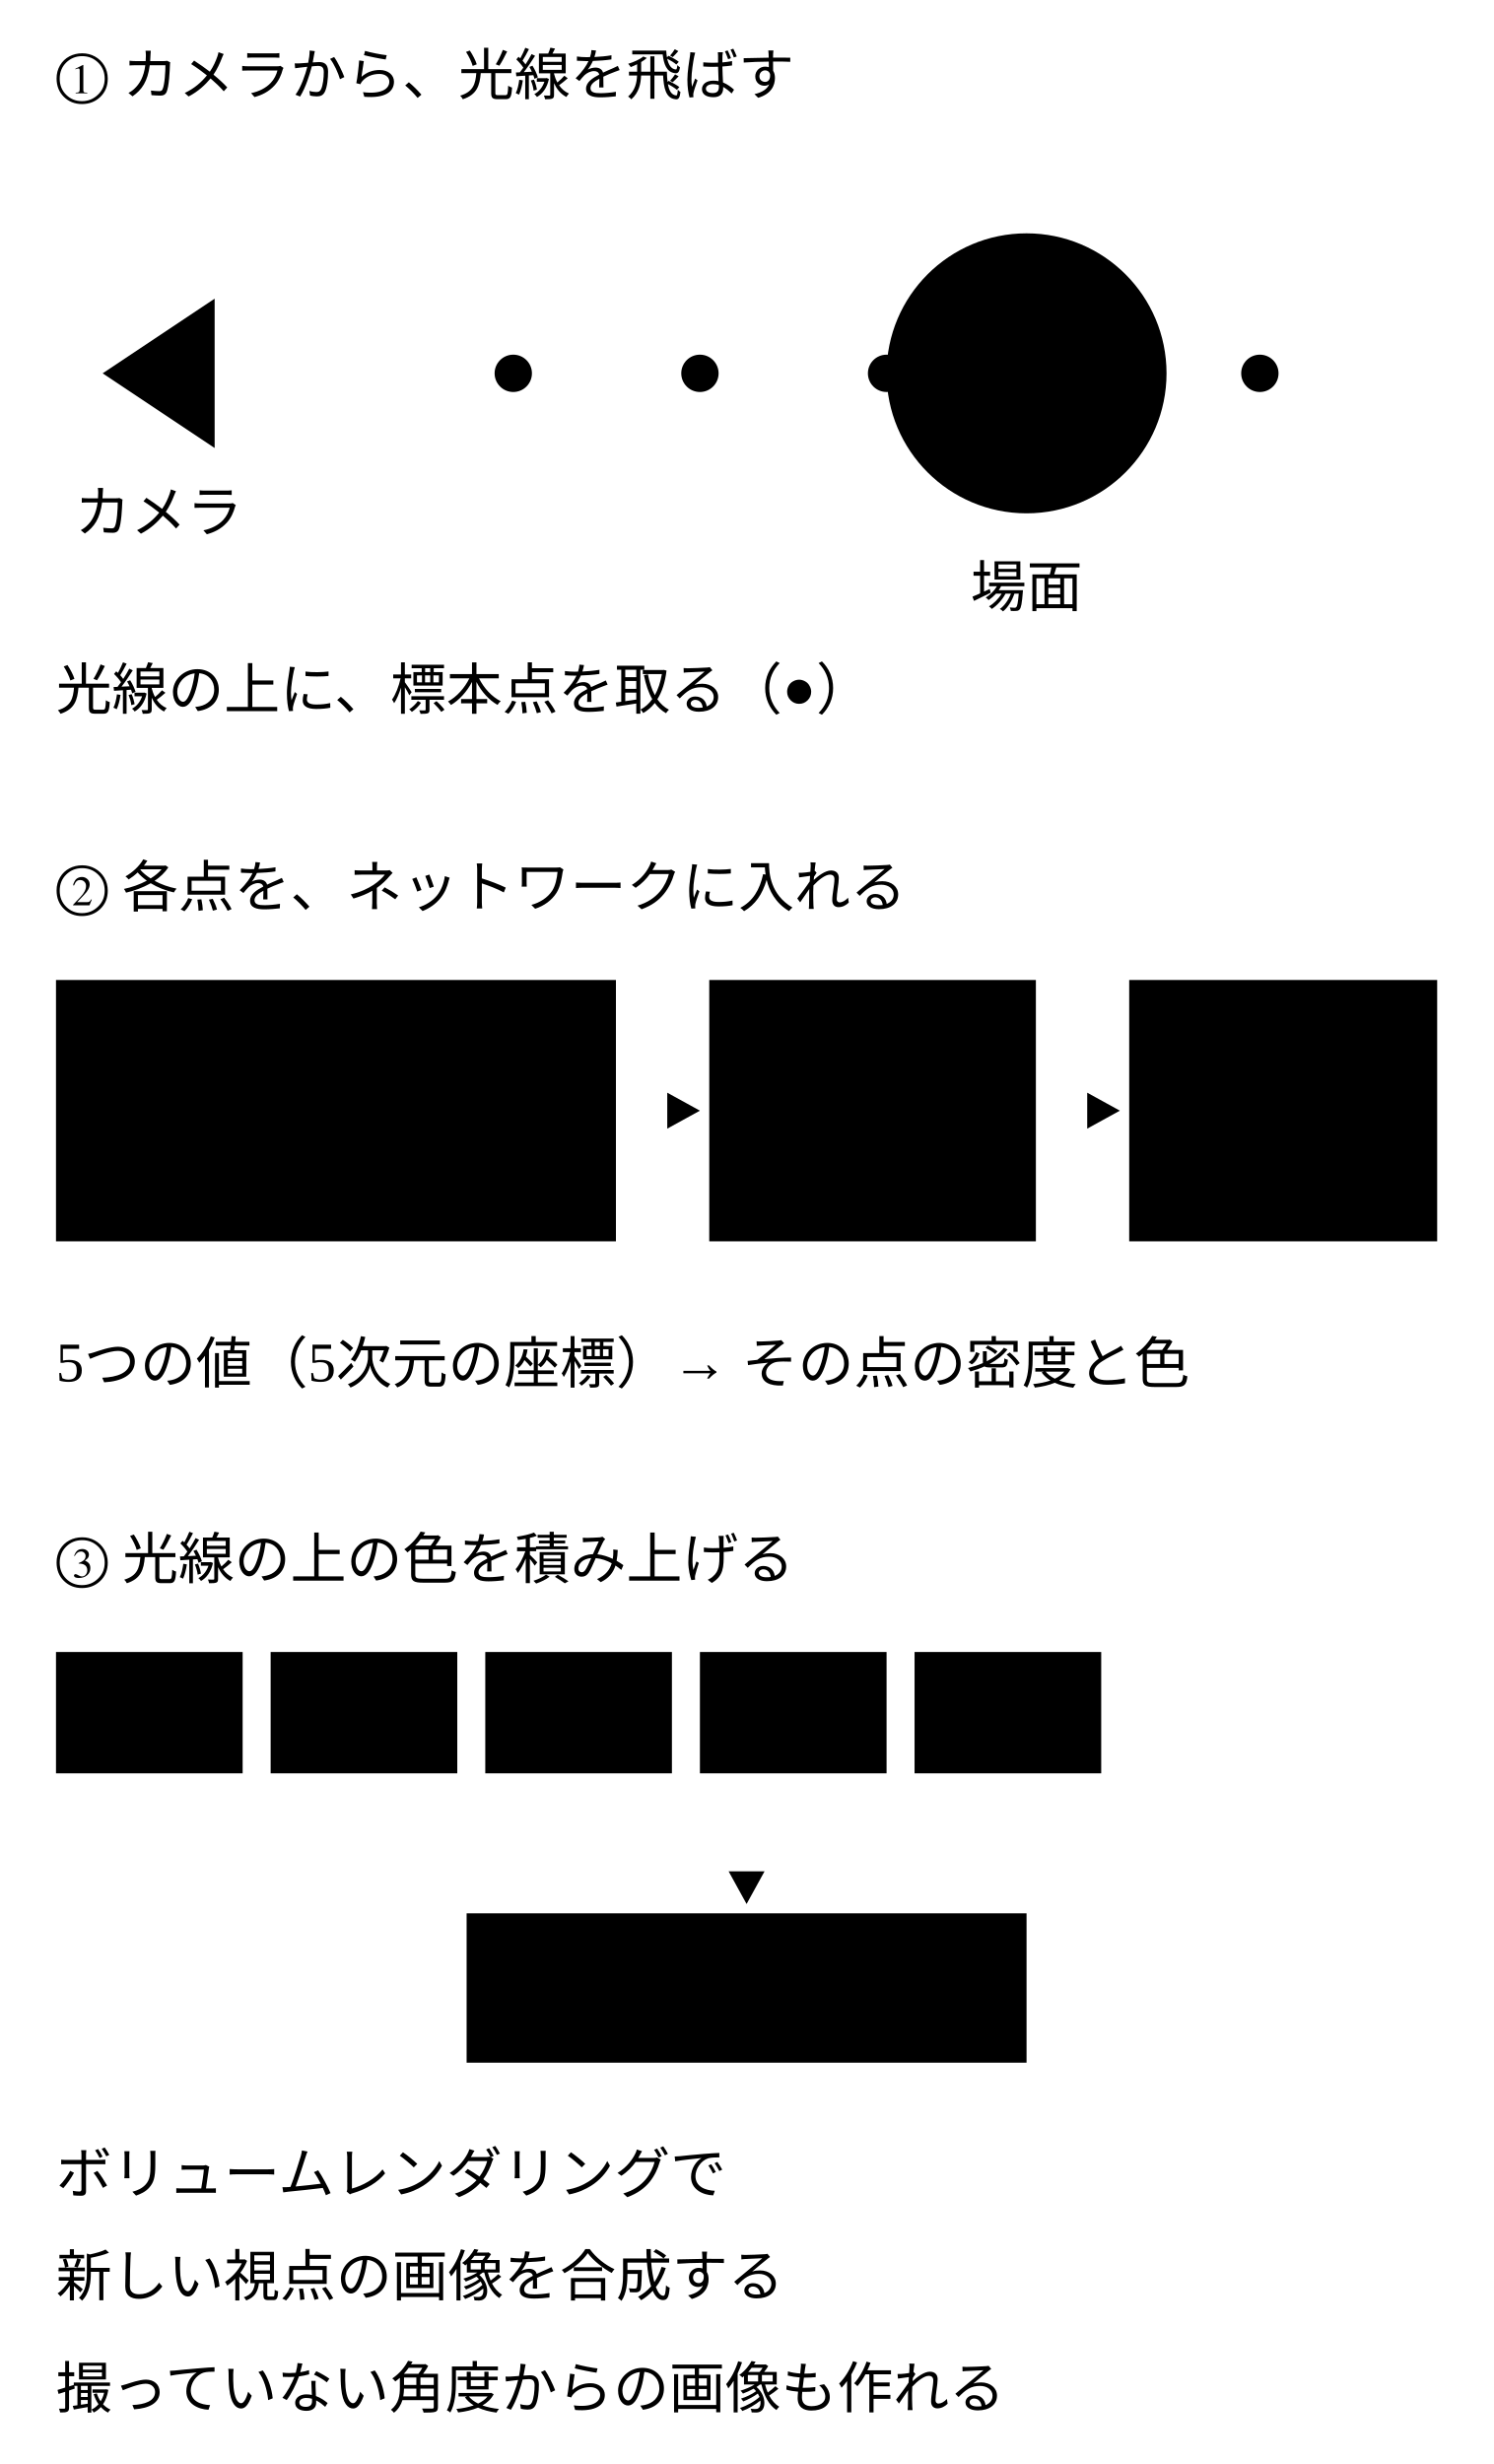
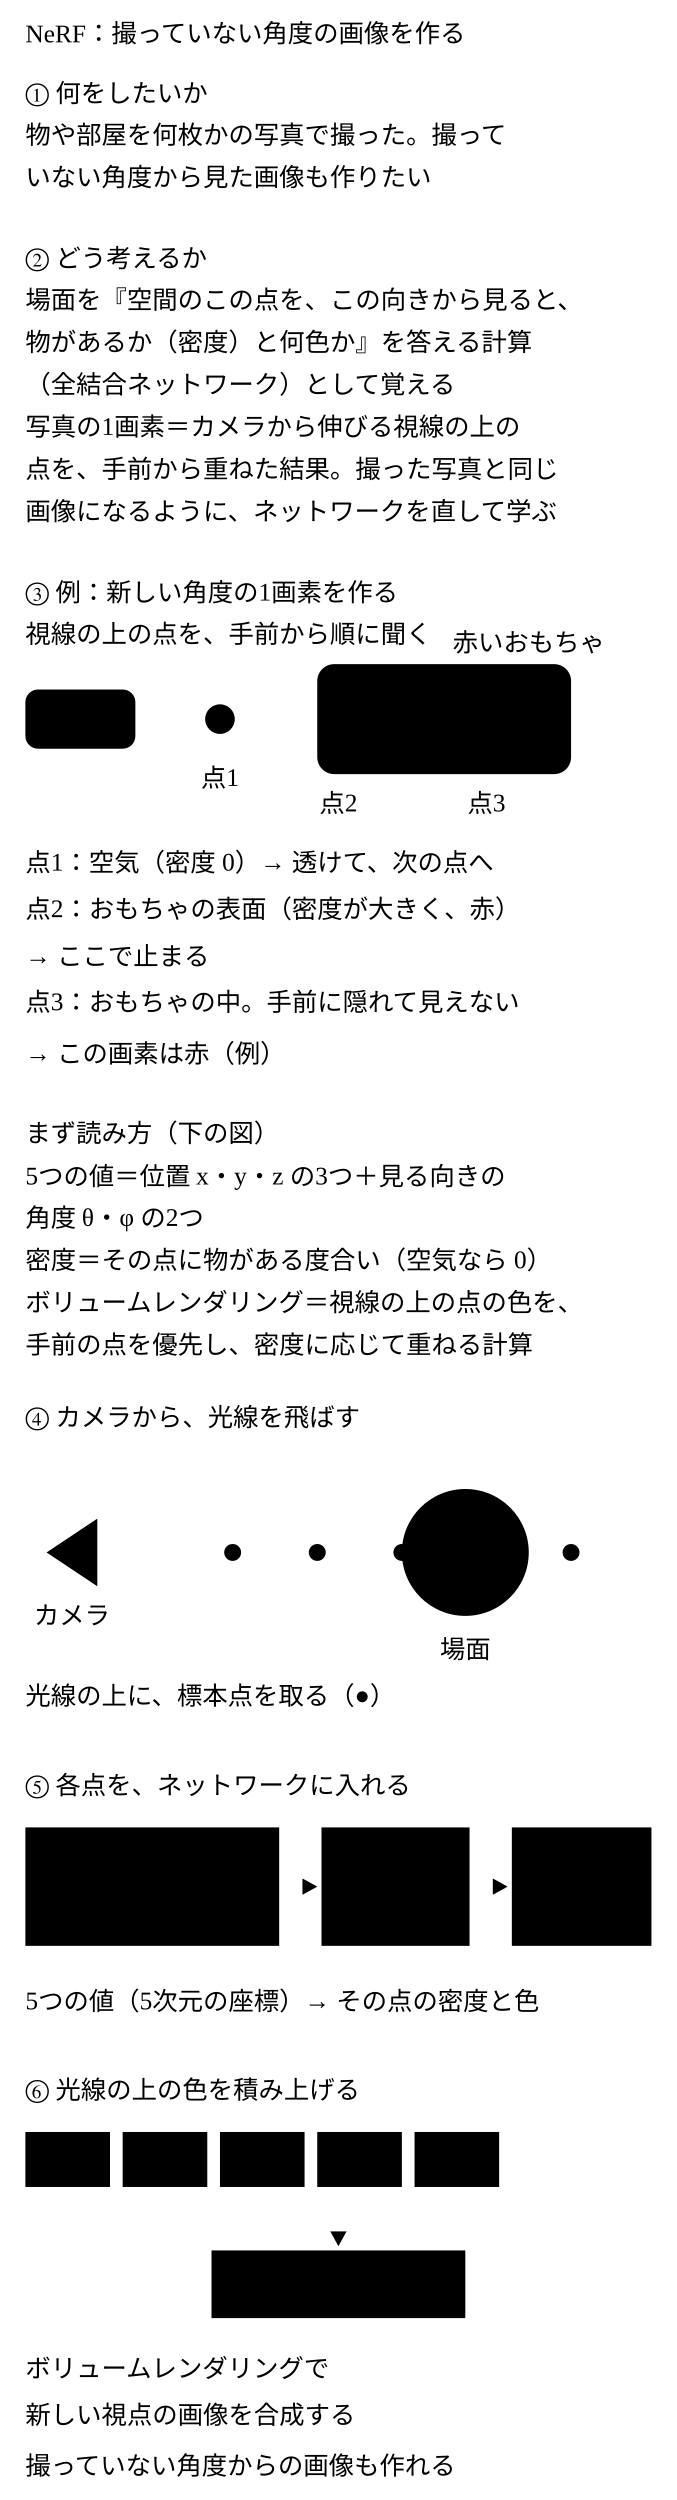
- <svg xmlns="http://www.w3.org/2000/svg" viewBox="0 0 320 528" role="img" aria-labelledby="fig-g-nerf-t fig-g-nerf-d">
-   <text x="12" y="20" class="tb">① カメラから、光線を飛ばす</text>
-   <polygon points="22,80 46,64 46,96" class="fas sa" />
-   <circle cx="220" cy="80" r="30" class="fs sm" />
-   <line x1="46" y1="80" x2="296" y2="80" class="l sm w1 dsh" />
-   <line x1="46" y1="70" x2="296" y2="52" class="l sb w1" />
-   <line x1="46" y1="90" x2="296" y2="108" class="l sb w1" />
-   <circle cx="110" cy="80" r="4" class="fs sm" />
-   <circle cx="150" cy="80" r="4" class="fs sm" />
-   <circle cx="190" cy="80" r="4" class="fs sm" />
-   <circle cx="230" cy="80" r="4" class="fok sok" />
-   <circle cx="270" cy="80" r="4" class="fs sm" />
-   <text x="34" y="114" class="tm" text-anchor="middle">カメラ</text>
-   <text x="220" y="130" class="tm" text-anchor="middle">場面</text>
-   <text x="12" y="152">光線の上に、標本点を取る（●）</text>
-   <line x1="12" y1="170" x2="308" y2="170" class="l sb w1" />
-   <text x="12" y="194" class="tb">② 各点を、ネットワークに入れる</text>
-   <rect x="12" y="210" width="120" height="56" class="fs sb" stroke-width="1.5" />
-   <text x="72" y="233.5" text-anchor="middle">位置（x, y, z）</text>
-   <text x="72" y="251.5" text-anchor="middle">視線方向（θ, φ）</text>
-   <line x1="132" y1="238" x2="150" y2="238" class="l w2" />
-   <polyline points="143,241.85 150,238 143,234.15" class="l w2" />
-   <rect x="152" y="210" width="70" height="56" class="fas sa" stroke-width="1.5" />
-   <text x="187" y="224.5" text-anchor="middle">全結合</text>
-   <text x="187" y="242.5" text-anchor="middle">ネット</text>
-   <text x="187" y="260.5" text-anchor="middle">ワーク</text>
-   <line x1="222" y1="238" x2="240" y2="238" class="l w2" />
-   <polyline points="233,241.85 240,238 233,234.15" class="l w2" />
-   <rect x="242" y="210" width="66" height="56" class="fok sok" stroke-width="1.5" />
-   <text x="275" y="233.5" class="tb" text-anchor="middle">密度</text>
-   <text x="275" y="251.5" class="tb" text-anchor="middle">と色</text>
-   <text x="12" y="296" class="tm">5つの値（5次元の座標）→ その点の密度と色</text>
-   <line x1="12" y1="314" x2="308" y2="314" class="l sb w1" />
-   <text x="12" y="338" class="tb">③ 光線の上の色を積み上げる</text>
-   <rect x="12" y="354" width="40" height="26" class="fs sb" stroke-width="1.5" />
-   <rect x="58" y="354" width="40" height="26" class="fok sb" stroke-width="1.5" />
-   <rect x="104" y="354" width="40" height="26" class="fok sb" stroke-width="1.5" />
-   <rect x="150" y="354" width="40" height="26" class="fok sb" stroke-width="1.5" />
-   <rect x="196" y="354" width="40" height="26" class="fs sb" stroke-width="1.5" />
-   <text x="120" y="372" class="tb" text-anchor="middle">色</text>
-   <line x1="160" y1="384" x2="160" y2="408" class="l w2" />
-   <polyline points="156.15,401 160,408 163.85,401" class="l w2" />
-   <rect x="100" y="410" width="120" height="32" class="fas sa" stroke-width="1.5" />
-   <text x="160" y="430.5" class="tb" text-anchor="middle">画素の色</text>
-   <text x="12" y="470" class="tb">ボリュームレンダリングで</text>
-   <text x="12" y="492" class="tb">新しい視点の画像を合成する</text>
-   <text x="12" y="516" class="tm">撮っていない角度からの画像も作れる</text>
+ <svg xmlns="http://www.w3.org/2000/svg" viewBox="0 0 320 1182" role="img" aria-labelledby="fig-g-nerf-t fig-g-nerf-d">
+   <text x="12" y="20" class="tb">NeRF：撮っていない角度の画像を作る</text>
+   <text x="12" y="48" class="tb">① 何をしたいか</text>
+   <text x="12" y="68" class="tm">物や部屋を何枚かの写真で撮った。撮って</text>
+   <text x="12" y="88" class="tm">いない角度から見た画像も作りたい</text>
+   <line x1="12" y1="102" x2="308" y2="102" class="l sb w1" />
+   <text x="12" y="126" class="tb">② どう考えるか</text>
+   <text x="12" y="146" class="tm">場面を『空間のこの点を、この向きから見ると、</text>
+   <text x="12" y="166" class="tm">物があるか（密度）と何色か』を答える計算</text>
+   <text x="12" y="186" class="tm">（全結合ネットワーク）として覚える</text>
+   <text x="12" y="206" class="tm">写真の1画素＝カメラから伸びる視線の上の</text>
+   <text x="12" y="226" class="tm">点を、手前から重ねた結果。撮った写真と同じ</text>
+   <text x="12" y="246" class="tm">画像になるように、ネットワークを直して学ぶ</text>
+   <line x1="12" y1="260" x2="308" y2="260" class="l sb w1" />
+   <text x="12" y="284" class="tb">③ 例：新しい角度の1画素を作る</text>
+   <text x="12" y="304" class="tm">視線の上の点を、手前から順に聞く</text>
+   <line x1="20" y1="340" x2="300" y2="340" class="l sm w1 dsh" />
+   <rect x="12" y="326" width="52" height="28" class="fs sb" stroke-width="1.5" rx="6" />
+   <text x="38" y="345" class="tb" text-anchor="middle">カメラ</text>
+   <circle cx="104" cy="340" r="7" class="fs sm" stroke-width="2" />
+   <rect x="150" y="314" width="120" height="52" class="fng sng" stroke-width="2" rx="8" />
+   <circle cx="160" cy="340" r="7" class="fng sng" stroke-width="3" />
+   <circle cx="230" cy="340" r="7" class="fs sm" stroke-width="2" />
+   <text x="104" y="372" class="tb" text-anchor="middle">点1</text>
+   <text x="160" y="384" class="tb tng" text-anchor="middle">点2</text>
+   <text x="230" y="384" class="tb" text-anchor="middle">点3</text>
+   <text x="250" y="308" class="tm" text-anchor="middle">赤いおもちゃ</text>
+   <text x="12" y="412">点1：空気（密度 0）→ 透けて、次の点へ</text>
+   <text x="12" y="434">点2：おもちゃの表面（密度が大きく、赤）</text>
+   <text x="12" y="456">　→ ここで止まる</text>
+   <text x="12" y="478">点3：おもちゃの中。手前に隠れて見えない</text>
+   <text x="12" y="502" class="tb tng">→ この画素は赤（例）</text>
+   <line x1="12" y1="516" x2="308" y2="516" class="l sb w1" />
+   <text x="12" y="540" class="tb">まず読み方（下の図）</text>
+   <text x="12" y="560" class="tm">5つの値＝位置 x・y・z の3つ＋見る向きの</text>
+   <text x="12" y="580" class="tm">　角度 θ・φ の2つ</text>
+   <text x="12" y="600" class="tm">密度＝その点に物がある度合い（空気なら 0）</text>
+   <text x="12" y="620" class="tm">ボリュームレンダリング＝視線の上の点の色を、</text>
+   <text x="12" y="640" class="tm">　手前の点を優先し、密度に応じて重ねる計算</text>
+   <line x1="12" y1="650" x2="308" y2="650" class="l sb w1" />
+   <g transform="translate(0,654)">
+     <text x="12" y="20" class="tb">④ カメラから、光線を飛ばす</text>
+     <polygon points="22,80 46,64 46,96" class="fas sa" />
+     <circle cx="220" cy="80" r="30" class="fs sm" />
+     <line x1="46" y1="80" x2="296" y2="80" class="l sm w1 dsh" />
+     <line x1="46" y1="70" x2="296" y2="52" class="l sb w1" />
+     <line x1="46" y1="90" x2="296" y2="108" class="l sb w1" />
+     <circle cx="110" cy="80" r="4" class="fs sm" />
+     <circle cx="150" cy="80" r="4" class="fs sm" />
+     <circle cx="190" cy="80" r="4" class="fs sm" />
+     <circle cx="230" cy="80" r="4" class="fok sok" />
+     <circle cx="270" cy="80" r="4" class="fs sm" />
+     <text x="34" y="114" class="tm" text-anchor="middle">カメラ</text>
+     <text x="220" y="130" class="tm" text-anchor="middle">場面</text>
+     <text x="12" y="152">光線の上に、標本点を取る（●）</text>
+     <line x1="12" y1="170" x2="308" y2="170" class="l sb w1" />
+     <text x="12" y="194" class="tb">⑤ 各点を、ネットワークに入れる</text>
+     <rect x="12" y="210" width="120" height="56" class="fs sb" stroke-width="1.5" />
+     <text x="72" y="233.5" text-anchor="middle">位置（x, y, z）</text>
+     <text x="72" y="251.5" text-anchor="middle">視線方向（θ, φ）</text>
+     <line x1="132" y1="238" x2="150" y2="238" class="l w2" />
+     <polyline points="143,241.85 150,238 143,234.15" class="l w2" />
+     <rect x="152" y="210" width="70" height="56" class="fas sa" stroke-width="1.5" />
+     <text x="187" y="224.5" text-anchor="middle">全結合</text>
+     <text x="187" y="242.5" text-anchor="middle">ネット</text>
+     <text x="187" y="260.5" text-anchor="middle">ワーク</text>
+     <line x1="222" y1="238" x2="240" y2="238" class="l w2" />
+     <polyline points="233,241.85 240,238 233,234.15" class="l w2" />
+     <rect x="242" y="210" width="66" height="56" class="fok sok" stroke-width="1.5" />
+     <text x="275" y="233.5" class="tb" text-anchor="middle">密度</text>
+     <text x="275" y="251.5" class="tb" text-anchor="middle">と色</text>
+     <text x="12" y="296" class="tm">5つの値（5次元の座標）→ その点の密度と色</text>
+     <line x1="12" y1="314" x2="308" y2="314" class="l sb w1" />
+     <text x="12" y="338" class="tb">⑥ 光線の上の色を積み上げる</text>
+     <rect x="12" y="354" width="40" height="26" class="fs sb" stroke-width="1.5" />
+     <rect x="58" y="354" width="40" height="26" class="fok sb" stroke-width="1.5" />
+     <rect x="104" y="354" width="40" height="26" class="fok sb" stroke-width="1.5" />
+     <rect x="150" y="354" width="40" height="26" class="fok sb" stroke-width="1.5" />
+     <rect x="196" y="354" width="40" height="26" class="fs sb" stroke-width="1.5" />
+     <text x="120" y="372" class="tb" text-anchor="middle">色</text>
+     <line x1="160" y1="384" x2="160" y2="408" class="l w2" />
+     <polyline points="156.15,401 160,408 163.85,401" class="l w2" />
+     <rect x="100" y="410" width="120" height="32" class="fas sa" stroke-width="1.5" />
+     <text x="160" y="430.5" class="tb" text-anchor="middle">画素の色</text>
+     <text x="12" y="470" class="tb">ボリュームレンダリングで</text>
+     <text x="12" y="492" class="tb">新しい視点の画像を合成する</text>
+     <text x="12" y="516" class="tm">撮っていない角度からの画像も作れる</text>
+   </g>
</svg>
